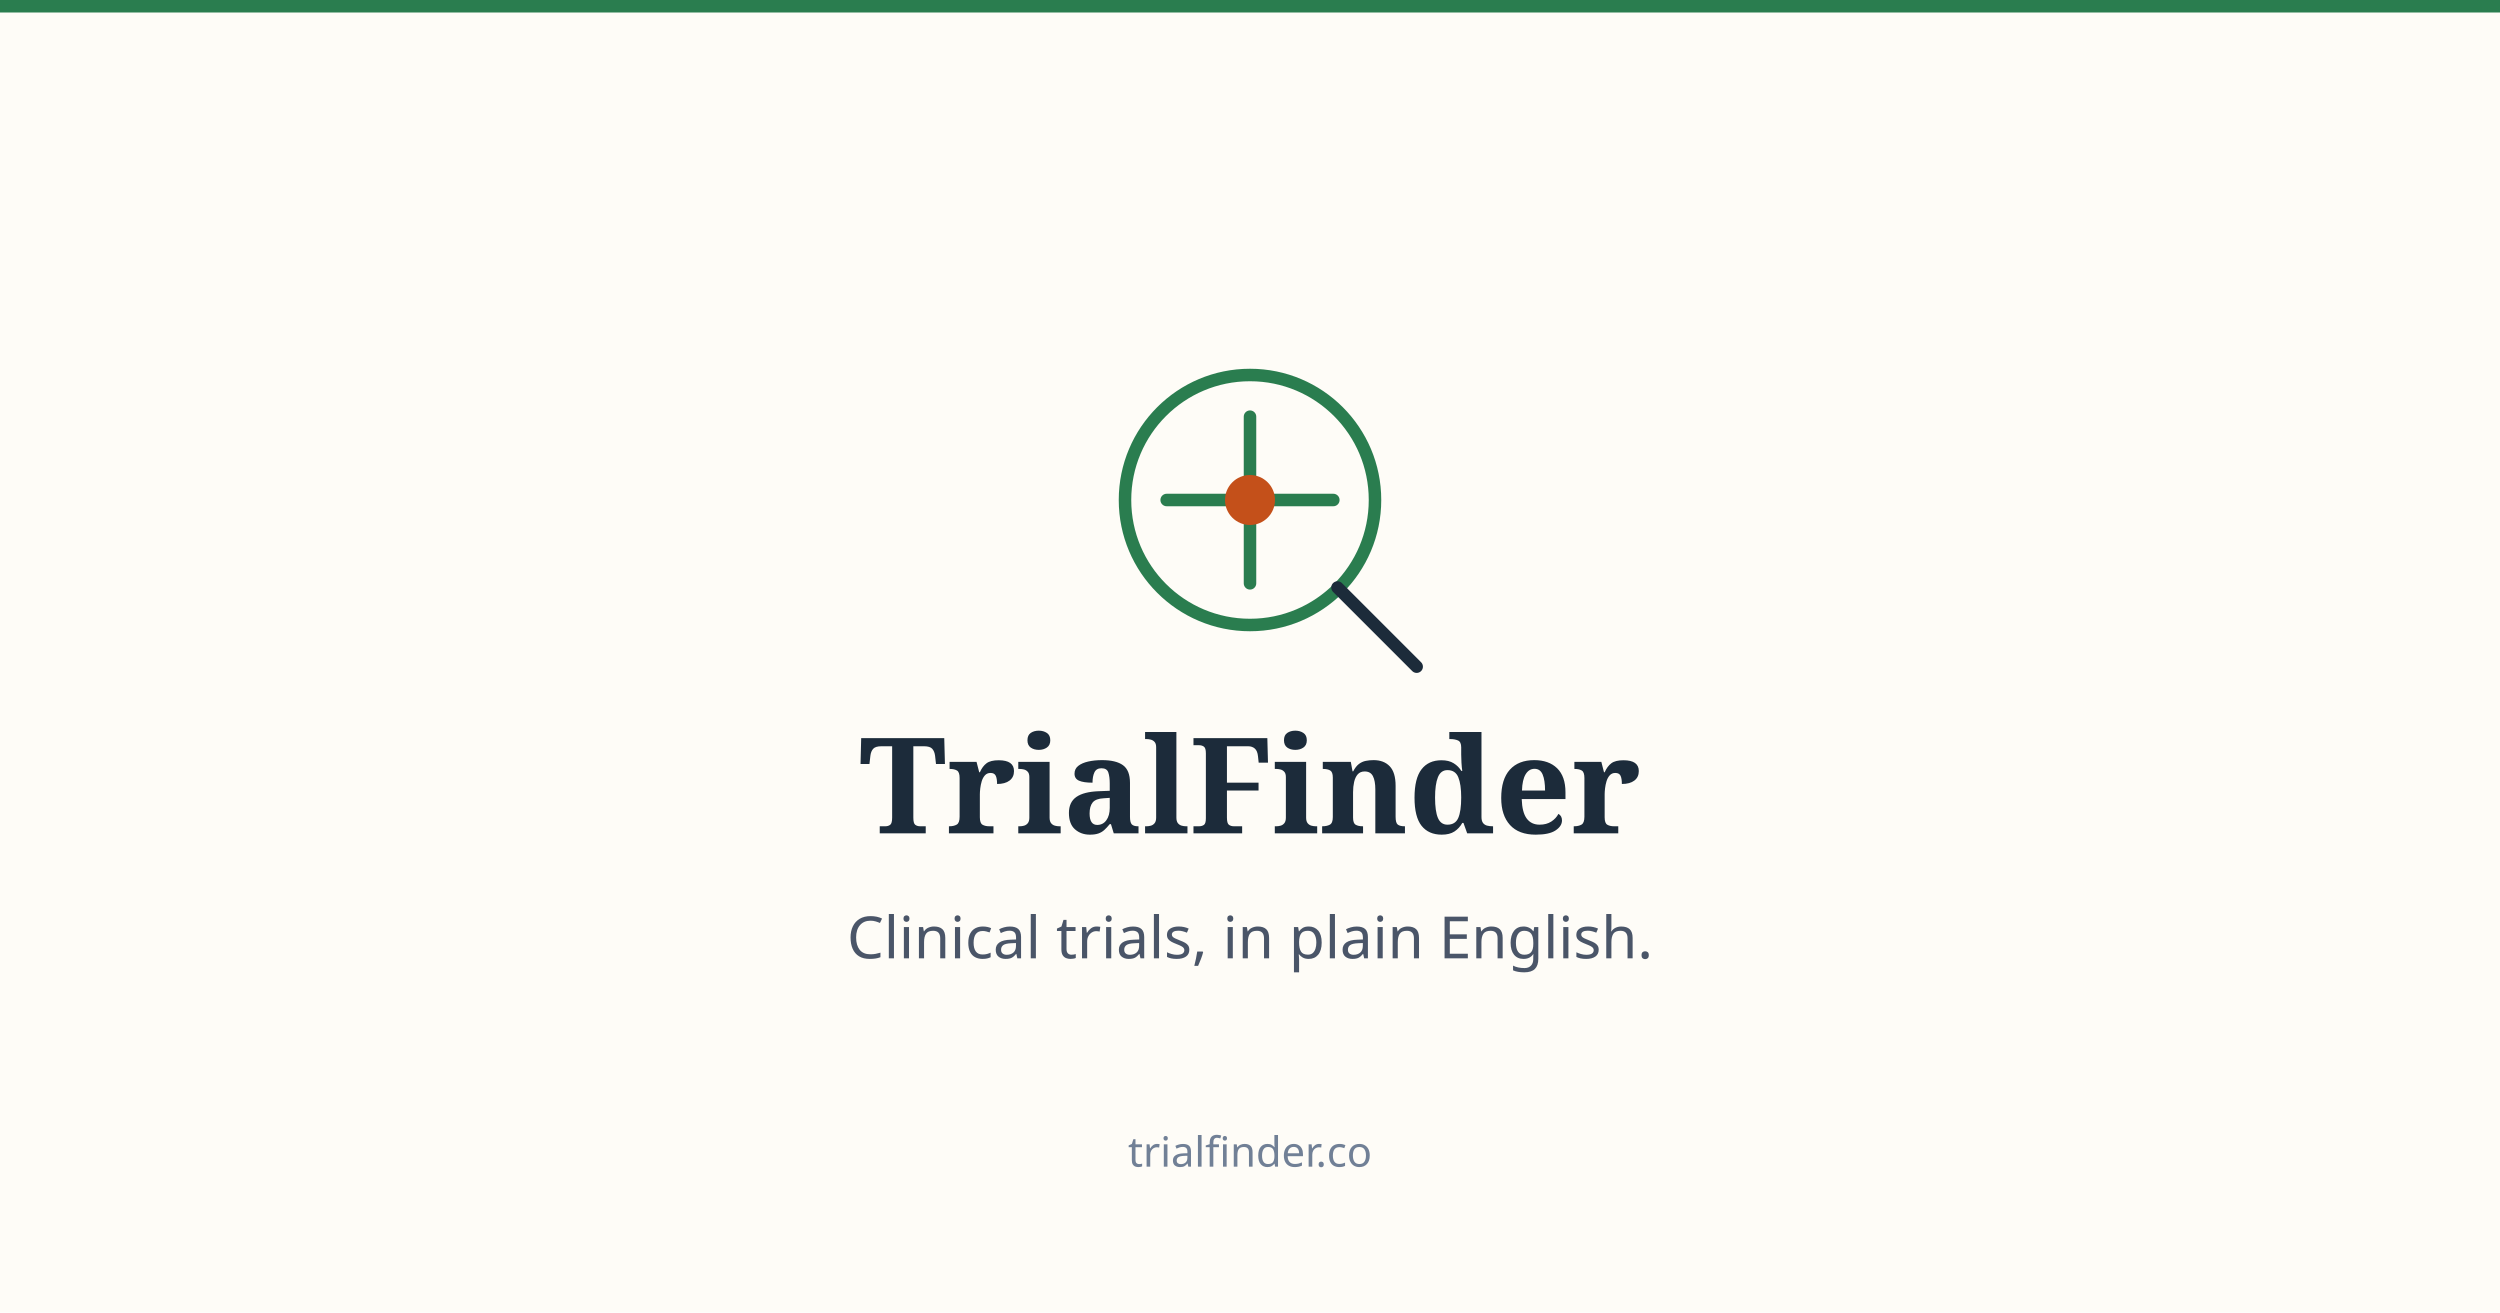
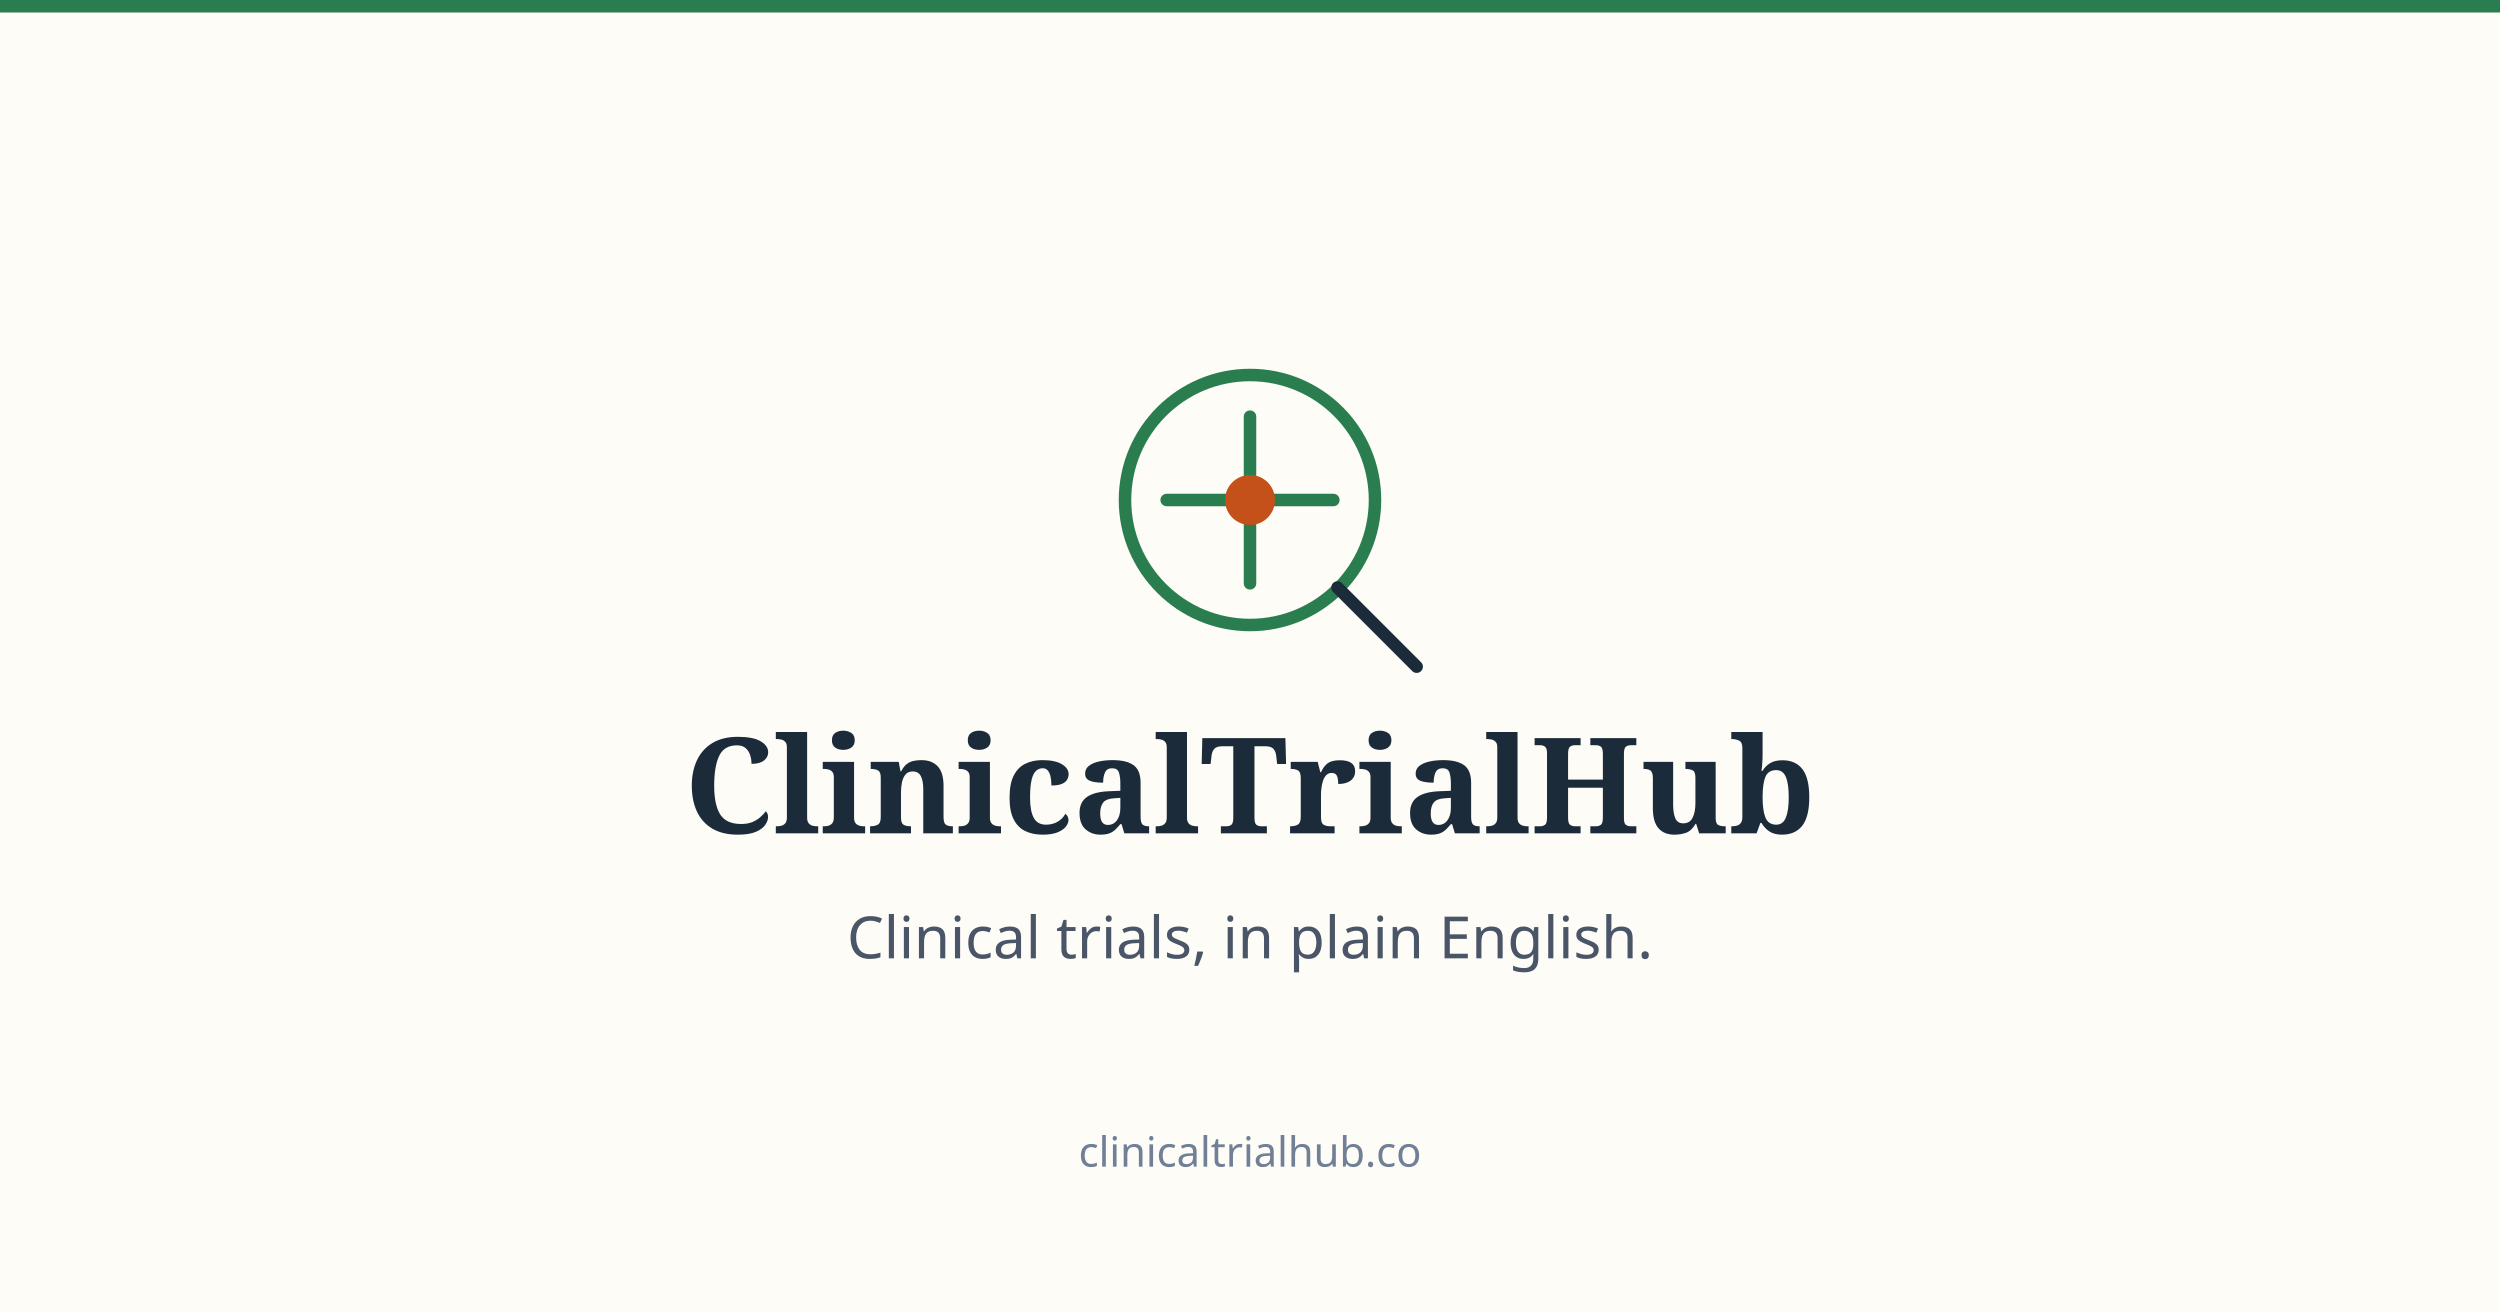
<svg xmlns="http://www.w3.org/2000/svg" viewBox="0 0 1200 630" width="1200" height="630">
  <rect width="1200" height="630" fill="#FEFCF7" />
  <rect x="0" y="0" width="1200" height="6" fill="#2A7D4F" />
  <circle cx="600" cy="240" r="60" fill="none" stroke="#2A7D4F" stroke-width="6" />
  <line x1="600" y1="200" x2="600" y2="280" stroke="#2A7D4F" stroke-width="6" stroke-linecap="round" />
  <line x1="560" y1="240" x2="640" y2="240" stroke="#2A7D4F" stroke-width="6" stroke-linecap="round" />
  <circle cx="600" cy="240" r="12" fill="#C4501A" />
  <line x1="642" y1="282" x2="680" y2="320" stroke="#1C2B3A" stroke-width="6" stroke-linecap="round" />
-   <text x="600" y="400" text-anchor="middle" font-family="Georgia, serif" font-size="64" font-weight="700" fill="#1C2B3A">TrialFinder</text>
+   <text x="600" y="400" text-anchor="middle" font-family="Georgia, serif" font-size="64" font-weight="700" fill="#1C2B3A">ClinicalTrialHub</text>
  <text x="600" y="460" text-anchor="middle" font-family="system-ui, sans-serif" font-size="28" fill="#4A5568">Clinical trials, in plain English.</text>
-   <text x="600" y="560" text-anchor="middle" font-family="system-ui, sans-serif" font-size="20" fill="#718096">trialfinder.co</text>
+   <text x="600" y="560" text-anchor="middle" font-family="system-ui, sans-serif" font-size="20" fill="#718096">clinicaltrialhub.co</text>
</svg>
